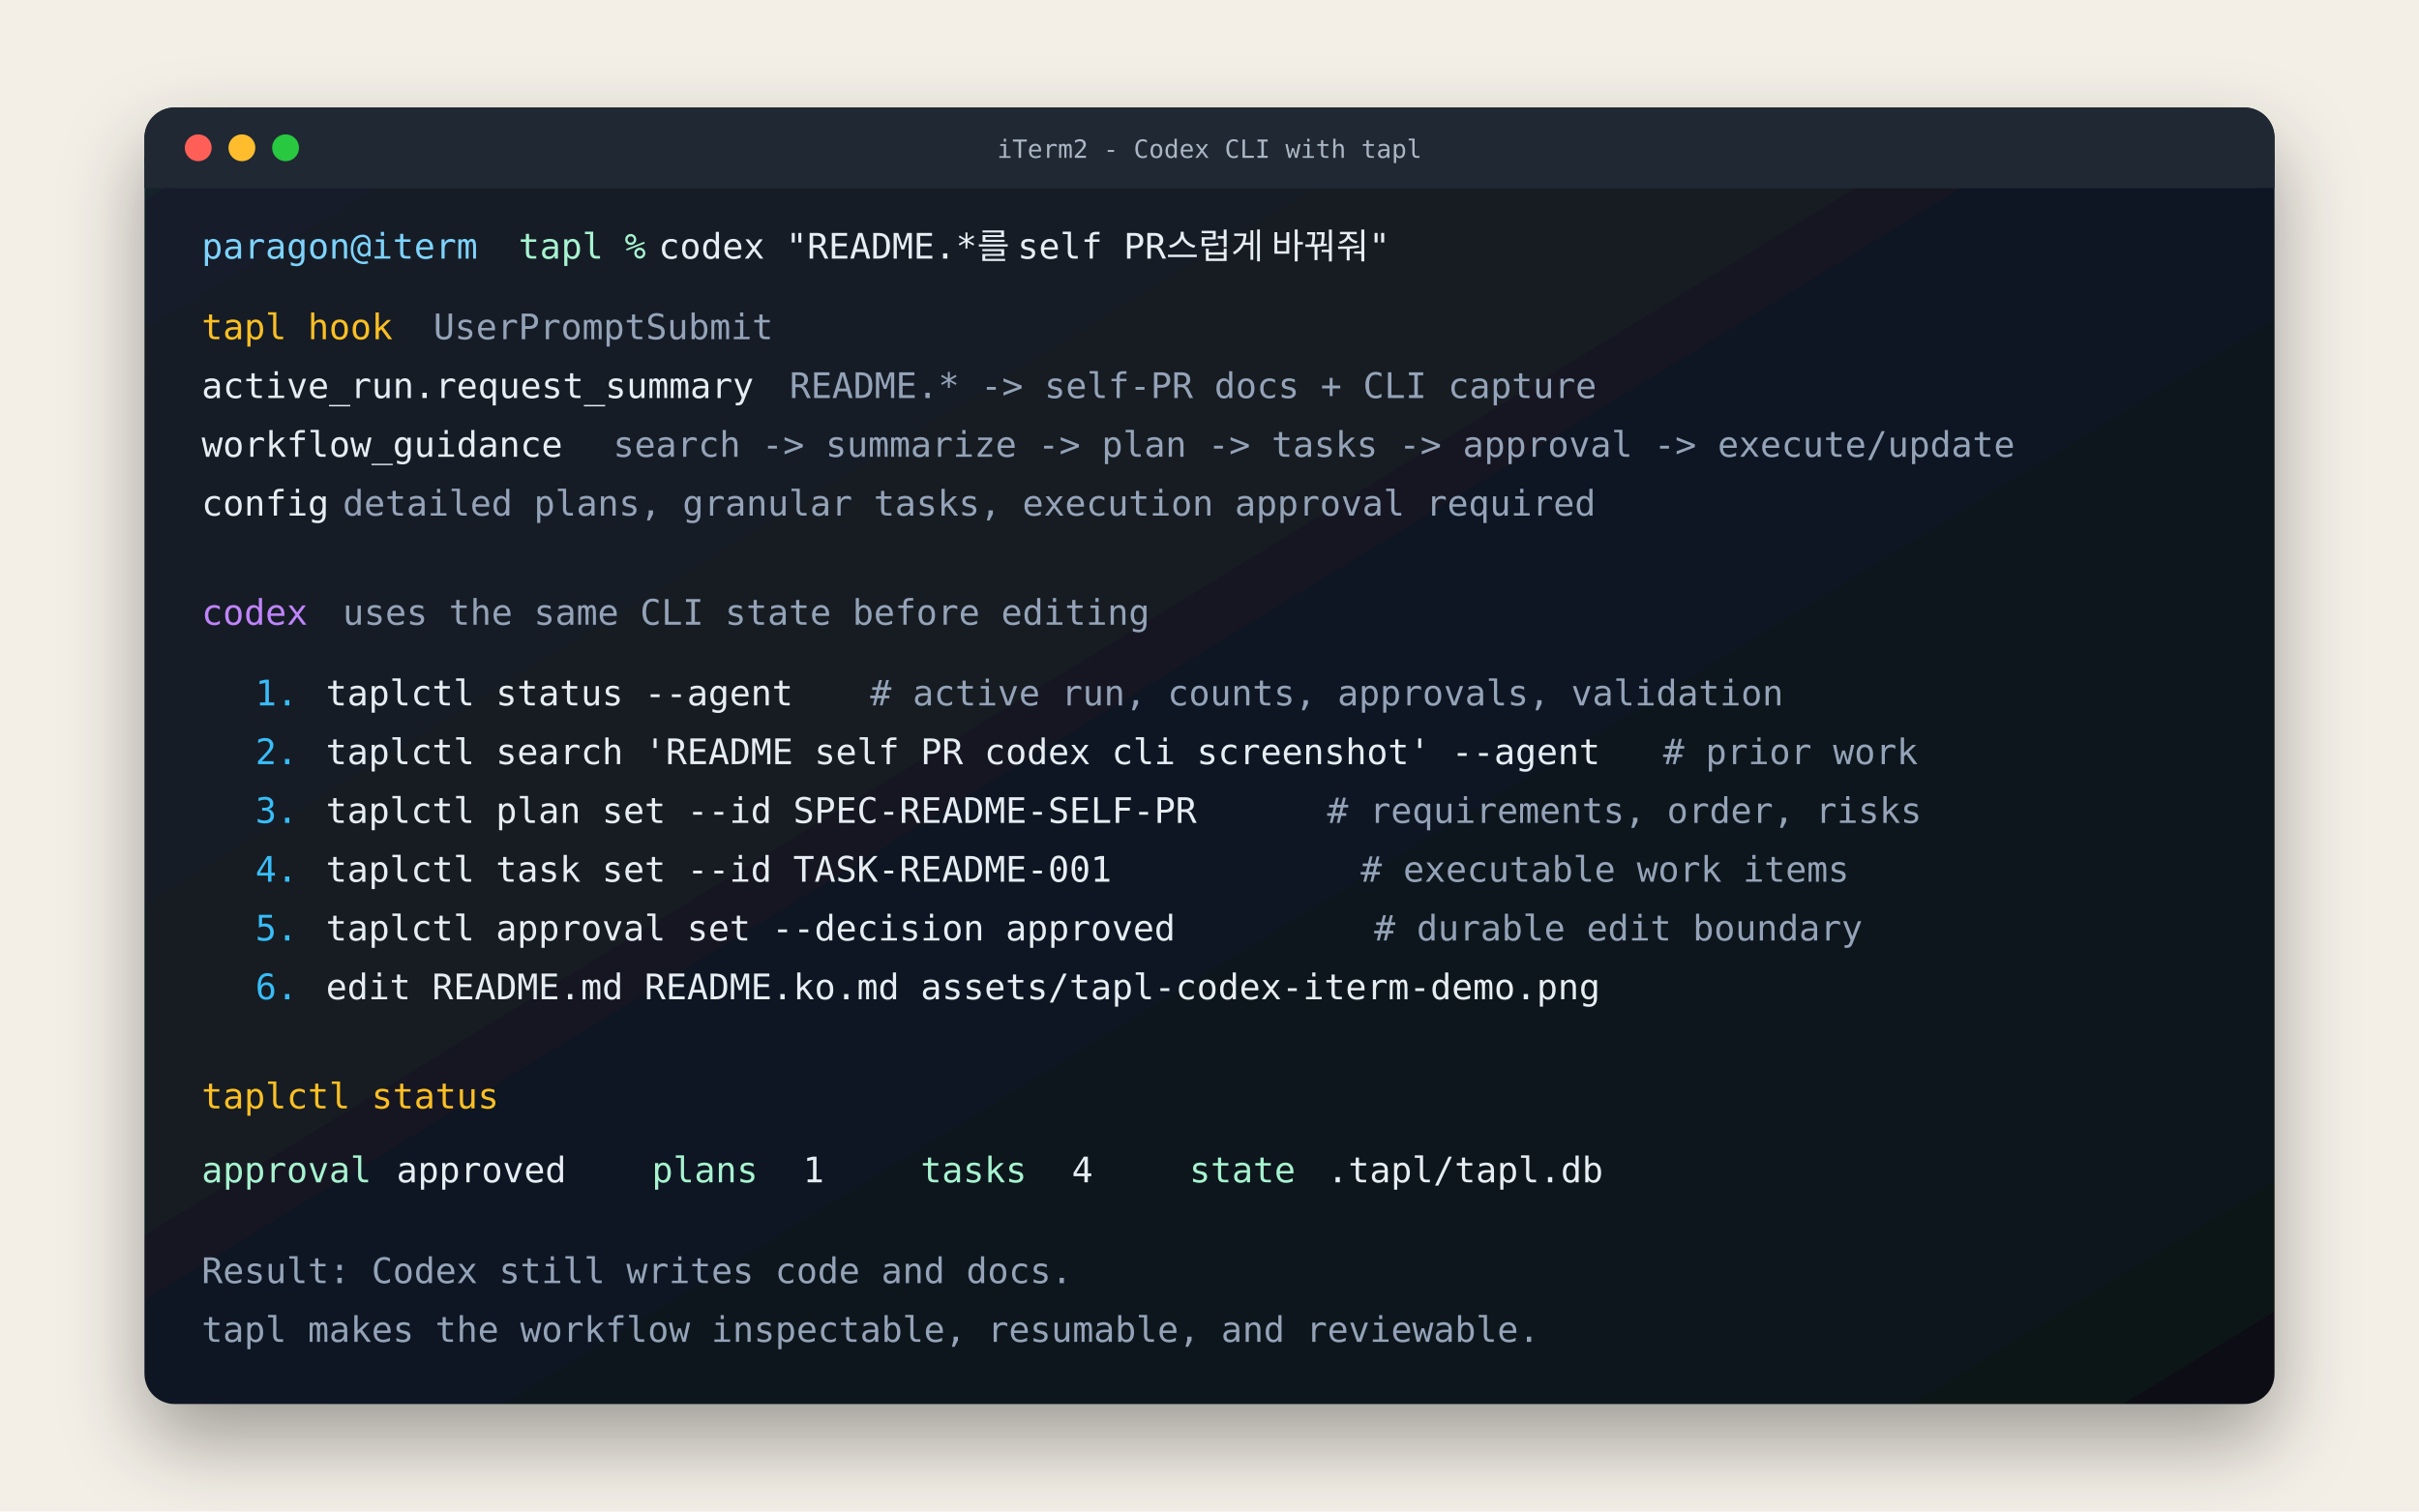
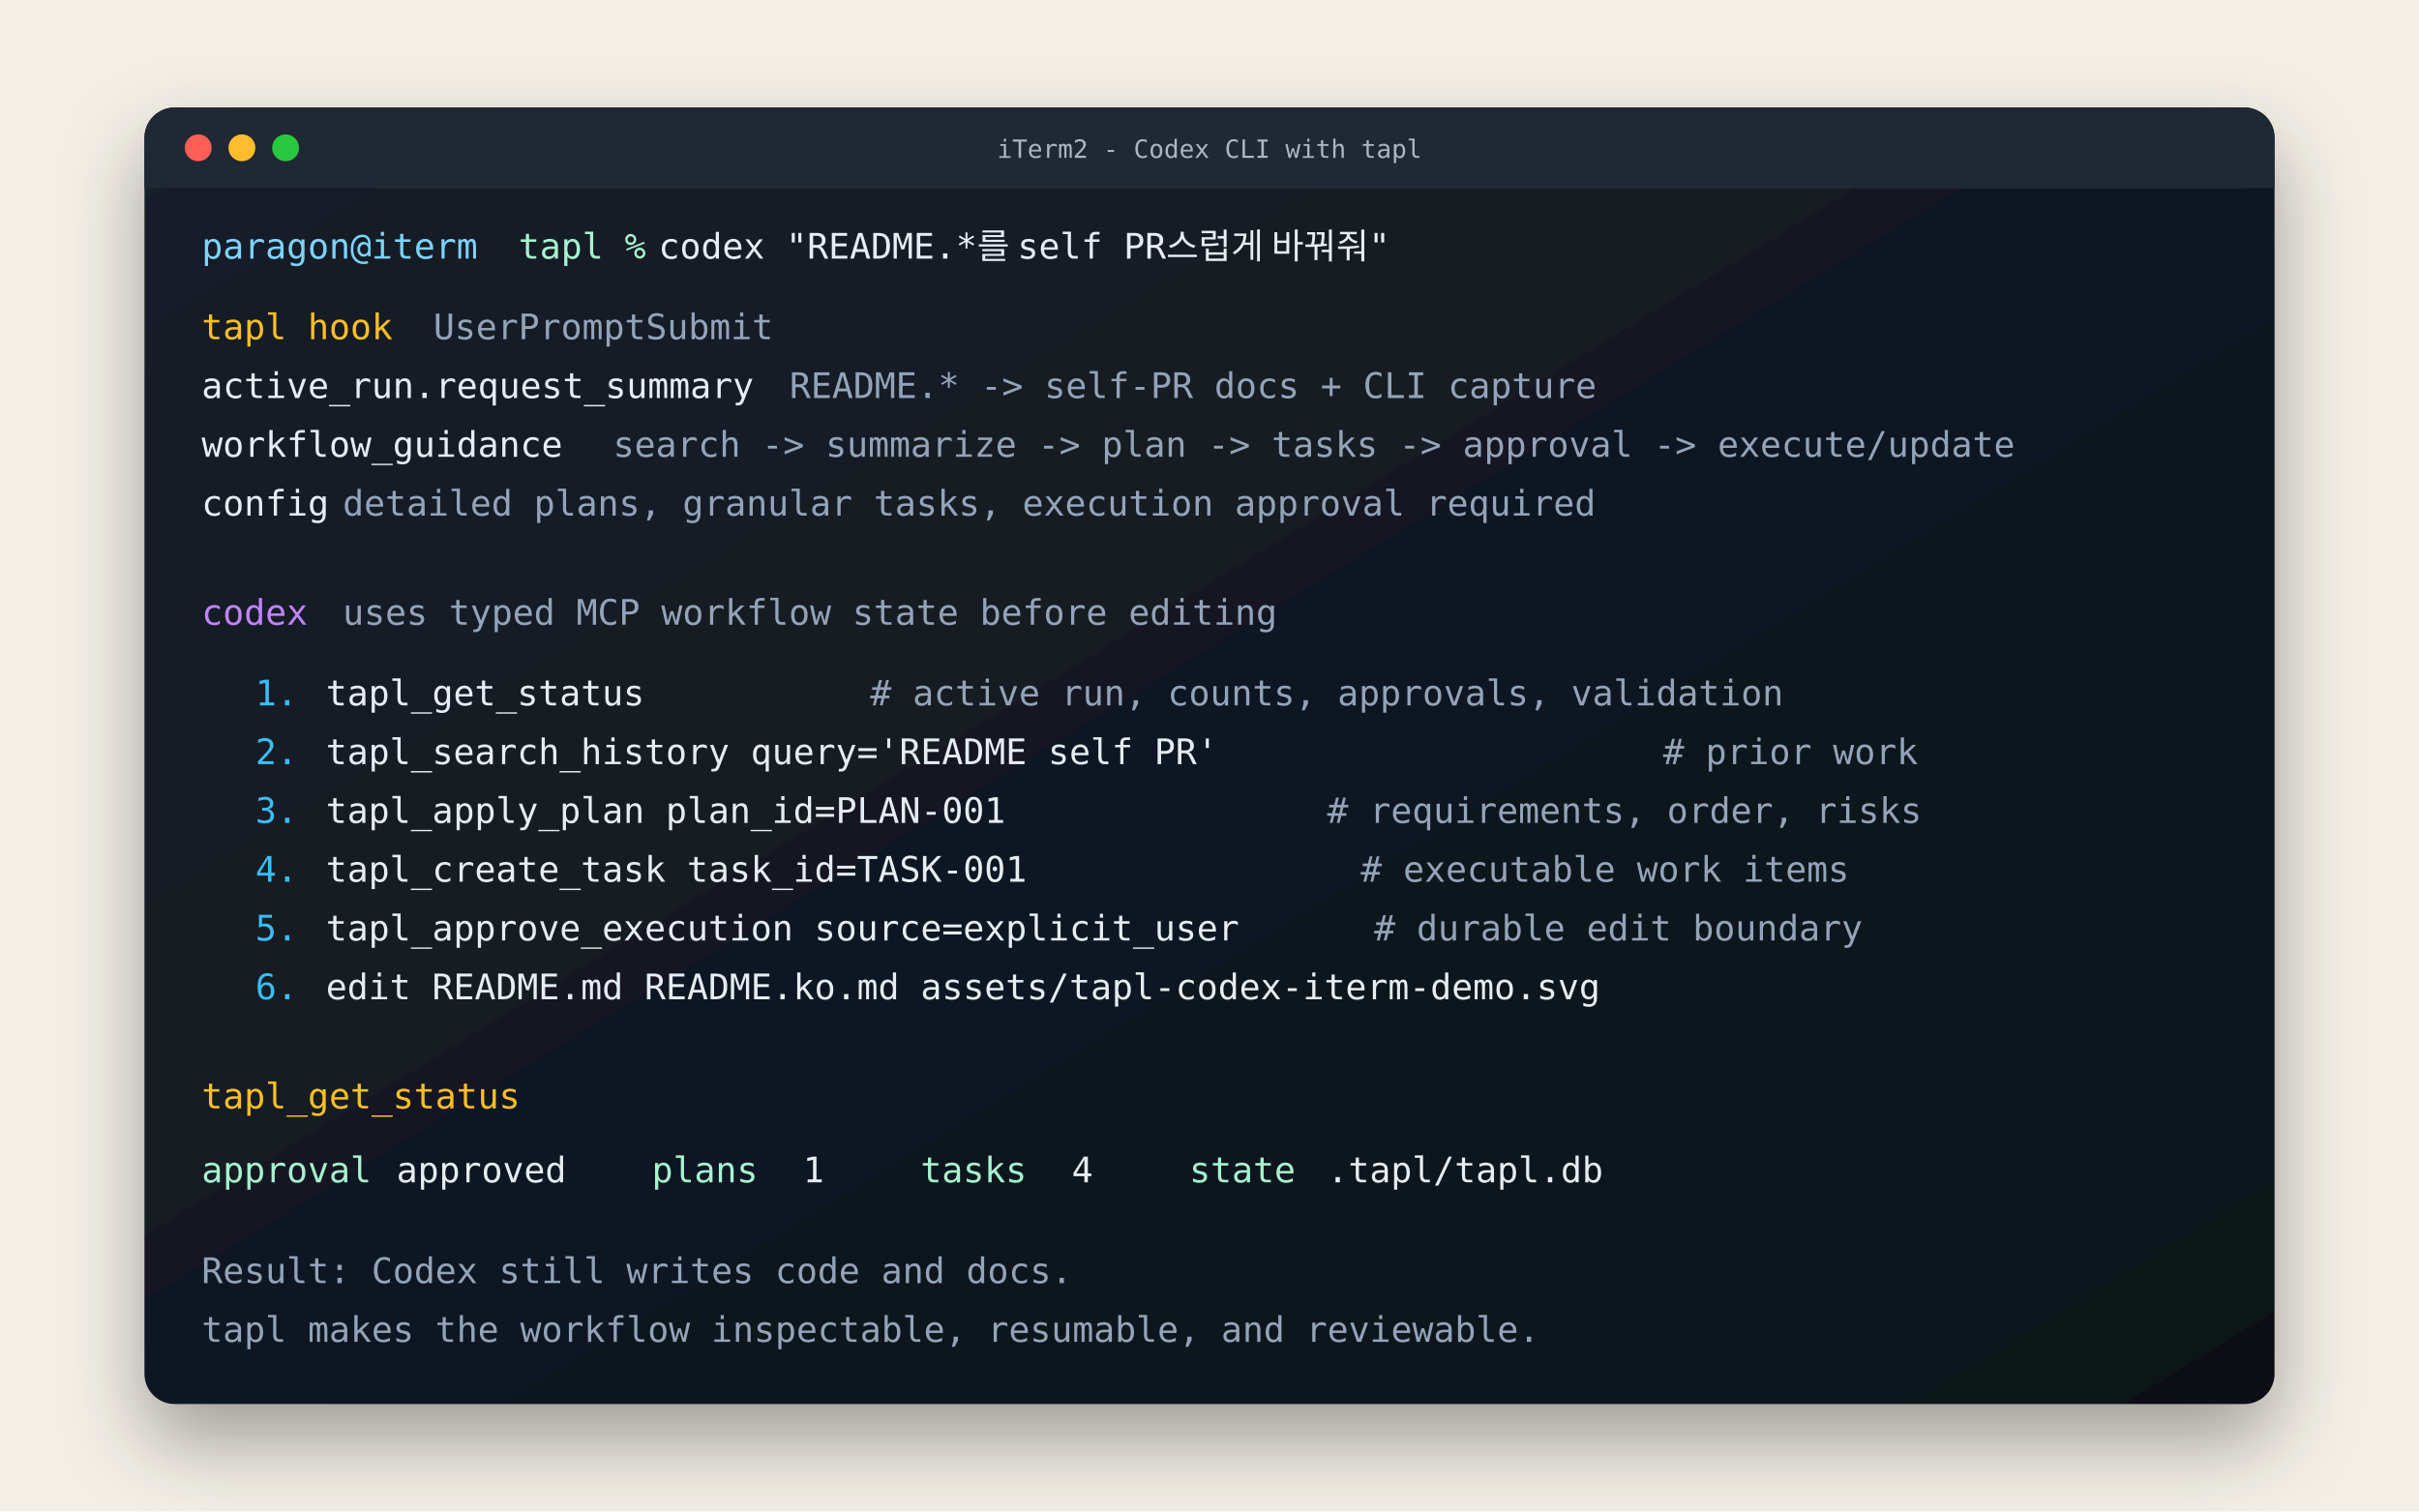
<svg xmlns="http://www.w3.org/2000/svg" width="1440" height="900" viewBox="0 0 1440 900" role="img" aria-label="Terminal capture showing Codex CLI using tapl workflow state">
  <defs>
    <linearGradient id="window" x1="0" y1="0" x2="1" y2="1">
      <stop offset="0" stop-color="#17202a" />
      <stop offset="1" stop-color="#0b1118" />
    </linearGradient>
    <filter id="shadow" x="-10%" y="-10%" width="120%" height="120%">
      <feDropShadow dx="0" dy="22" stdDeviation="24" flood-color="#000000" flood-opacity="0.35" />
    </filter>
  </defs>
  <rect width="1440" height="900" fill="#f3efe7" />
  <rect x="86" y="64" width="1268" height="772" rx="18" fill="url(#window)" filter="url(#shadow)" />
  <rect x="86" y="64" width="1268" height="48" rx="18" fill="#202833" />
  <rect x="86" y="94" width="1268" height="18" fill="#202833" />
  <circle cx="118" cy="88" r="8" fill="#ff5f57" />
  <circle cx="144" cy="88" r="8" fill="#ffbd2e" />
  <circle cx="170" cy="88" r="8" fill="#28c840" />
  <text x="720" y="94" text-anchor="middle" fill="#aab6c4" font-family="SFMono-Regular, Menlo, Consolas, monospace" font-size="15">iTerm2 - Codex CLI with tapl</text>
  <g font-family="SFMono-Regular, Menlo, Consolas, monospace" font-size="21" xml:space="preserve">
    <text x="120" y="154" fill="#7dd3fc">paragon@iterm</text>
    <text x="296" y="154" fill="#a7f3d0"> tapl % </text>
    <text x="392" y="154" fill="#e6edf3">codex "README.*를 self PR스럽게 바꿔줘"</text>
    <text x="120" y="202" fill="#fbbf24">tapl hook</text>
    <text x="258" y="202" fill="#94a3b8">UserPromptSubmit</text>
    <text x="120" y="237" fill="#e6edf3">active_run.request_summary</text>
    <text x="470" y="237" fill="#94a3b8">README.* -&gt; self-PR docs + CLI capture</text>
    <text x="120" y="272" fill="#e6edf3">workflow_guidance</text>
    <text x="365" y="272" fill="#94a3b8">search -&gt; summarize -&gt; plan -&gt; tasks -&gt; approval -&gt; execute/update</text>
    <text x="120" y="307" fill="#e6edf3">config</text>
    <text x="204" y="307" fill="#94a3b8">detailed plans, granular tasks, execution approval required</text>
    <text x="120" y="372" fill="#c084fc">codex</text>
-     <text x="204" y="372" fill="#94a3b8">uses the same CLI state before editing</text>
+     <text x="204" y="372" fill="#94a3b8">uses typed MCP workflow state before editing</text>
    <text x="152" y="420" fill="#38bdf8">1.</text>
-     <text x="194" y="420" fill="#e6edf3">taplctl status --agent</text>
+     <text x="194" y="420" fill="#e6edf3">tapl_get_status</text>
    <text x="518" y="420" fill="#94a3b8"># active run, counts, approvals, validation</text>
    <text x="152" y="455" fill="#38bdf8">2.</text>
-     <text x="194" y="455" fill="#e6edf3">taplctl search 'README self PR codex cli screenshot' --agent</text>
+     <text x="194" y="455" fill="#e6edf3">tapl_search_history query='README self PR'</text>
    <text x="990" y="455" fill="#94a3b8"># prior work</text>
    <text x="152" y="490" fill="#38bdf8">3.</text>
-     <text x="194" y="490" fill="#e6edf3">taplctl plan set --id SPEC-README-SELF-PR</text>
+     <text x="194" y="490" fill="#e6edf3">tapl_apply_plan plan_id=PLAN-001</text>
    <text x="790" y="490" fill="#94a3b8"># requirements, order, risks</text>
    <text x="152" y="525" fill="#38bdf8">4.</text>
-     <text x="194" y="525" fill="#e6edf3">taplctl task set --id TASK-README-001</text>
+     <text x="194" y="525" fill="#e6edf3">tapl_create_task task_id=TASK-001</text>
    <text x="810" y="525" fill="#94a3b8"># executable work items</text>
    <text x="152" y="560" fill="#38bdf8">5.</text>
-     <text x="194" y="560" fill="#e6edf3">taplctl approval set --decision approved</text>
+     <text x="194" y="560" fill="#e6edf3">tapl_approve_execution source=explicit_user</text>
    <text x="818" y="560" fill="#94a3b8"># durable edit boundary</text>
    <text x="152" y="595" fill="#38bdf8">6.</text>
-     <text x="194" y="595" fill="#e6edf3">edit README.md README.ko.md assets/tapl-codex-iterm-demo.png</text>
-     <text x="120" y="660" fill="#fbbf24">taplctl status</text>
+     <text x="194" y="595" fill="#e6edf3">edit README.md README.ko.md assets/tapl-codex-iterm-demo.svg</text>
+     <text x="120" y="660" fill="#fbbf24">tapl_get_status</text>
    <text x="120" y="704" fill="#a7f3d0">approval</text>
    <text x="236" y="704" fill="#e6edf3">approved</text>
    <text x="388" y="704" fill="#a7f3d0">plans</text>
    <text x="478" y="704" fill="#e6edf3">1</text>
    <text x="548" y="704" fill="#a7f3d0">tasks</text>
    <text x="638" y="704" fill="#e6edf3">4</text>
    <text x="708" y="704" fill="#a7f3d0">state</text>
    <text x="790" y="704" fill="#e6edf3">.tapl/tapl.db</text>
    <text x="120" y="764" fill="#94a3b8">Result: Codex still writes code and docs.</text>
    <text x="120" y="799" fill="#94a3b8">tapl makes the workflow inspectable, resumable, and reviewable.</text>
  </g>
</svg>
